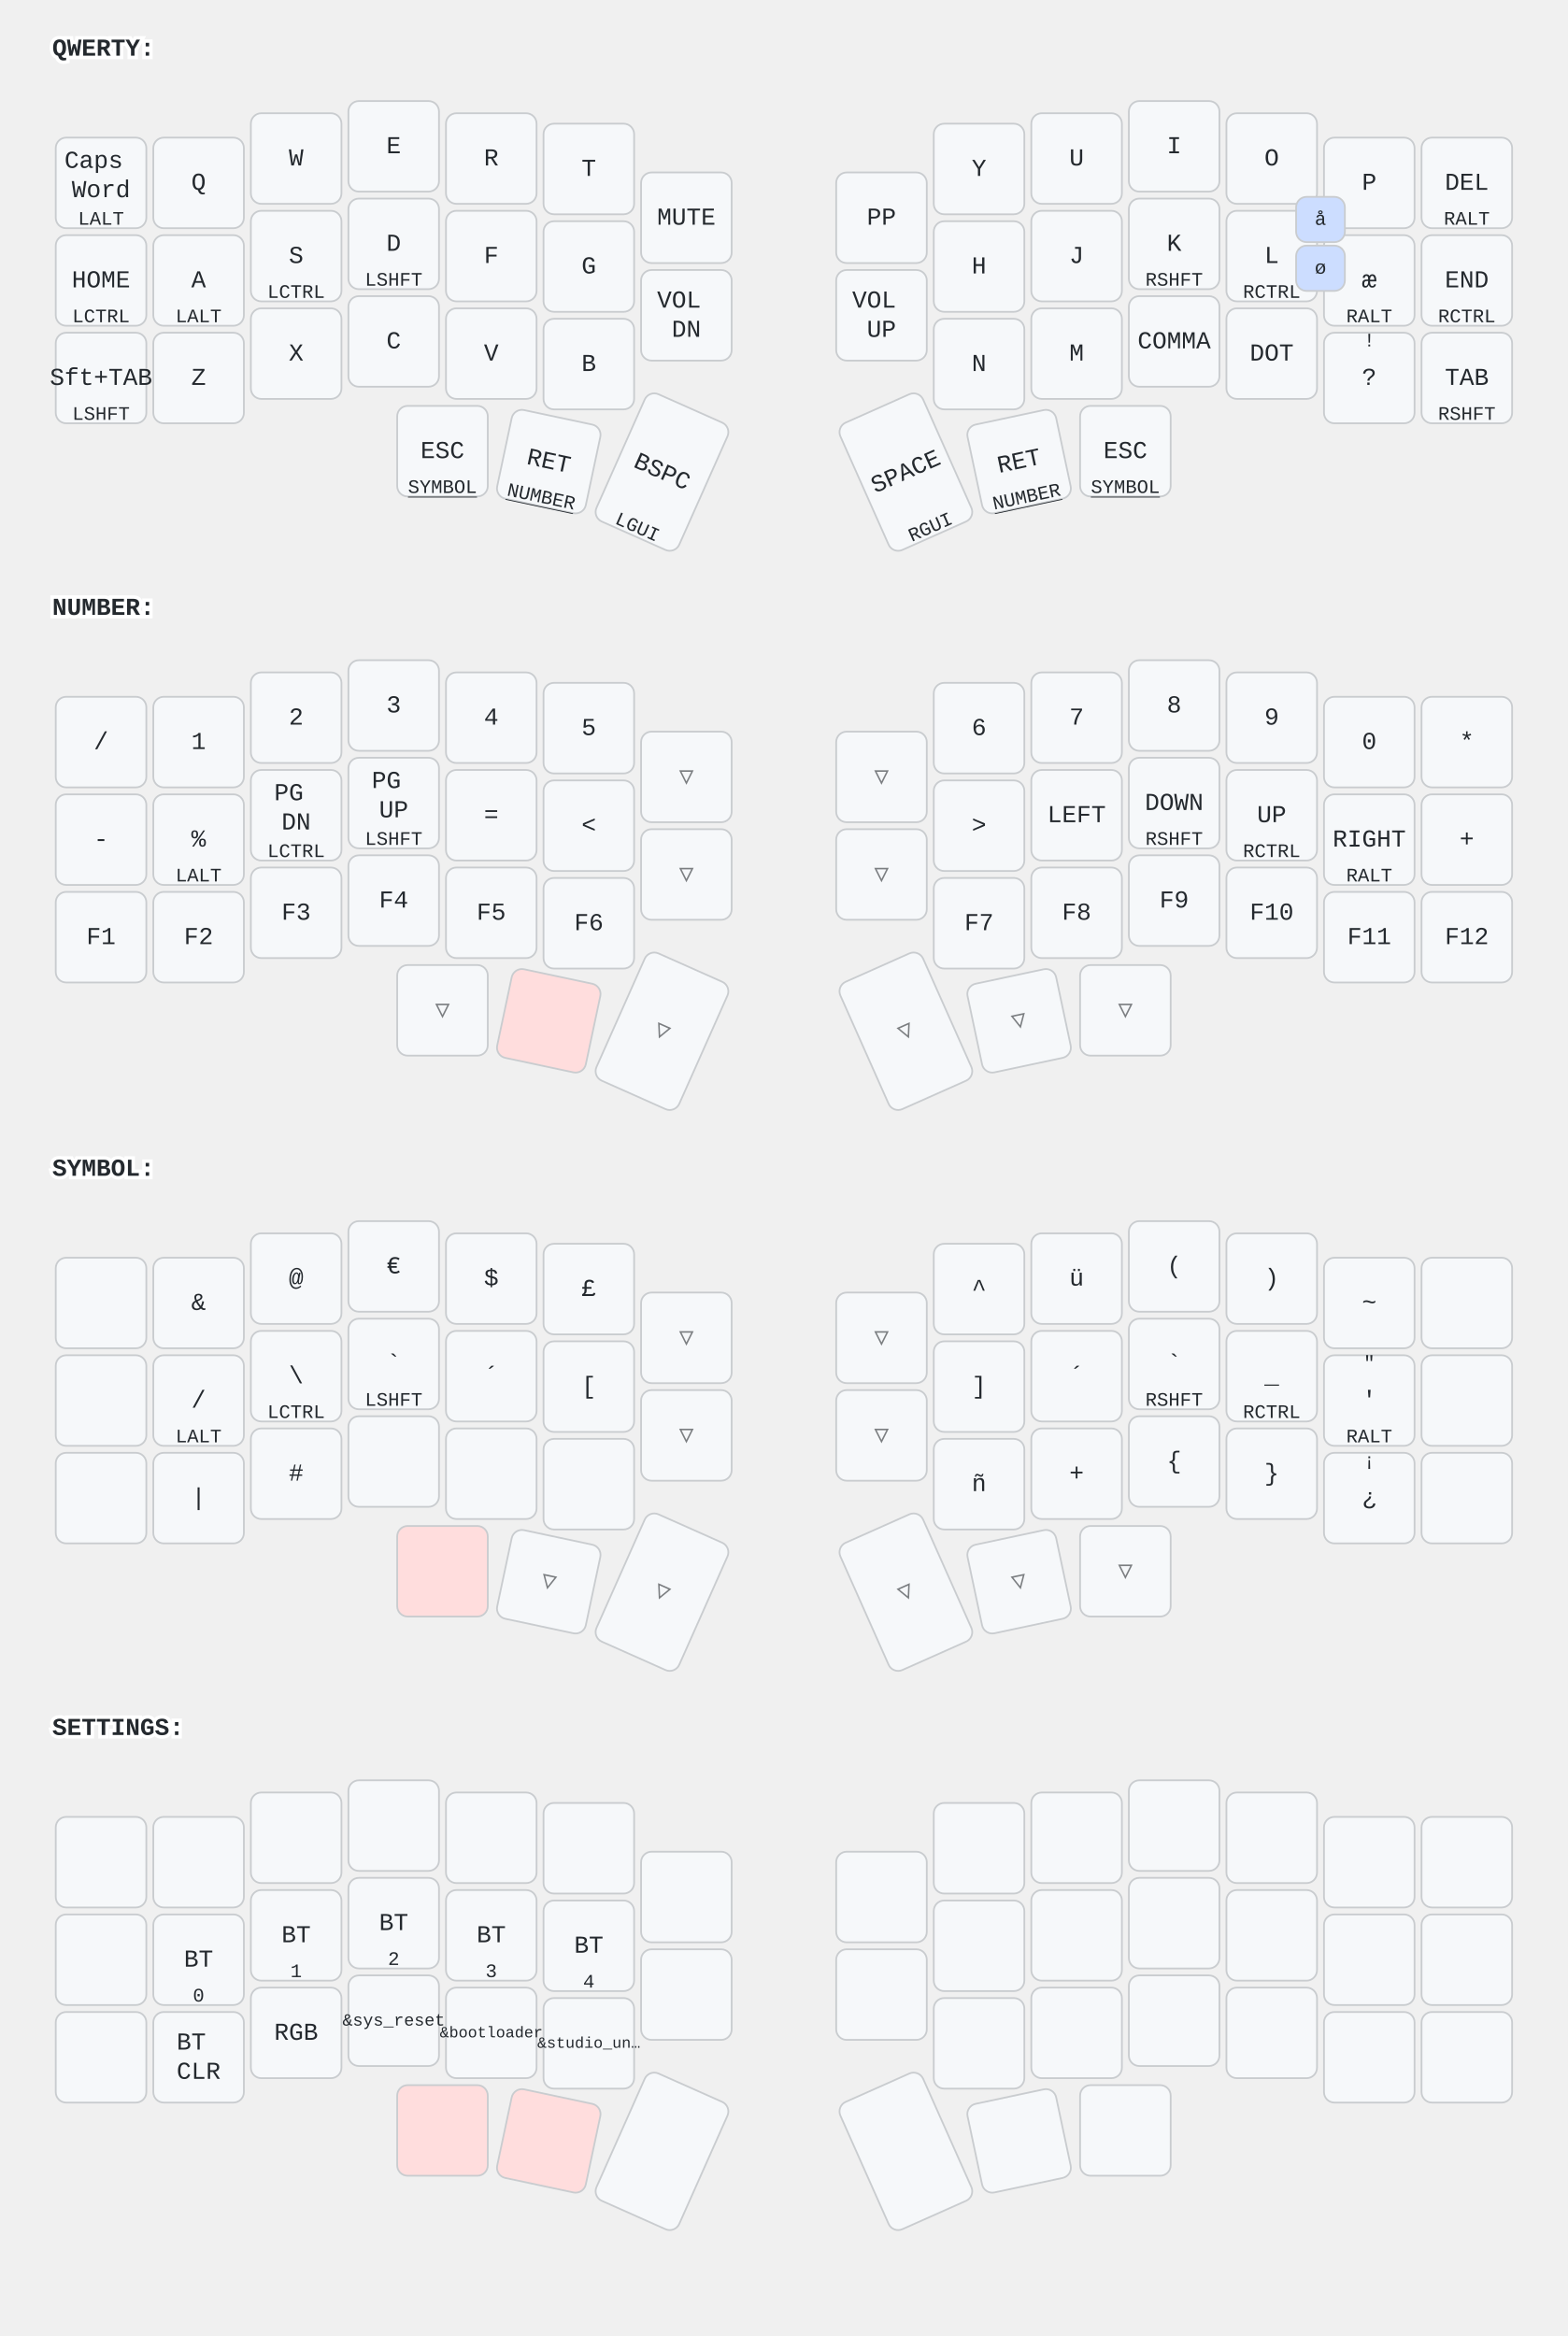
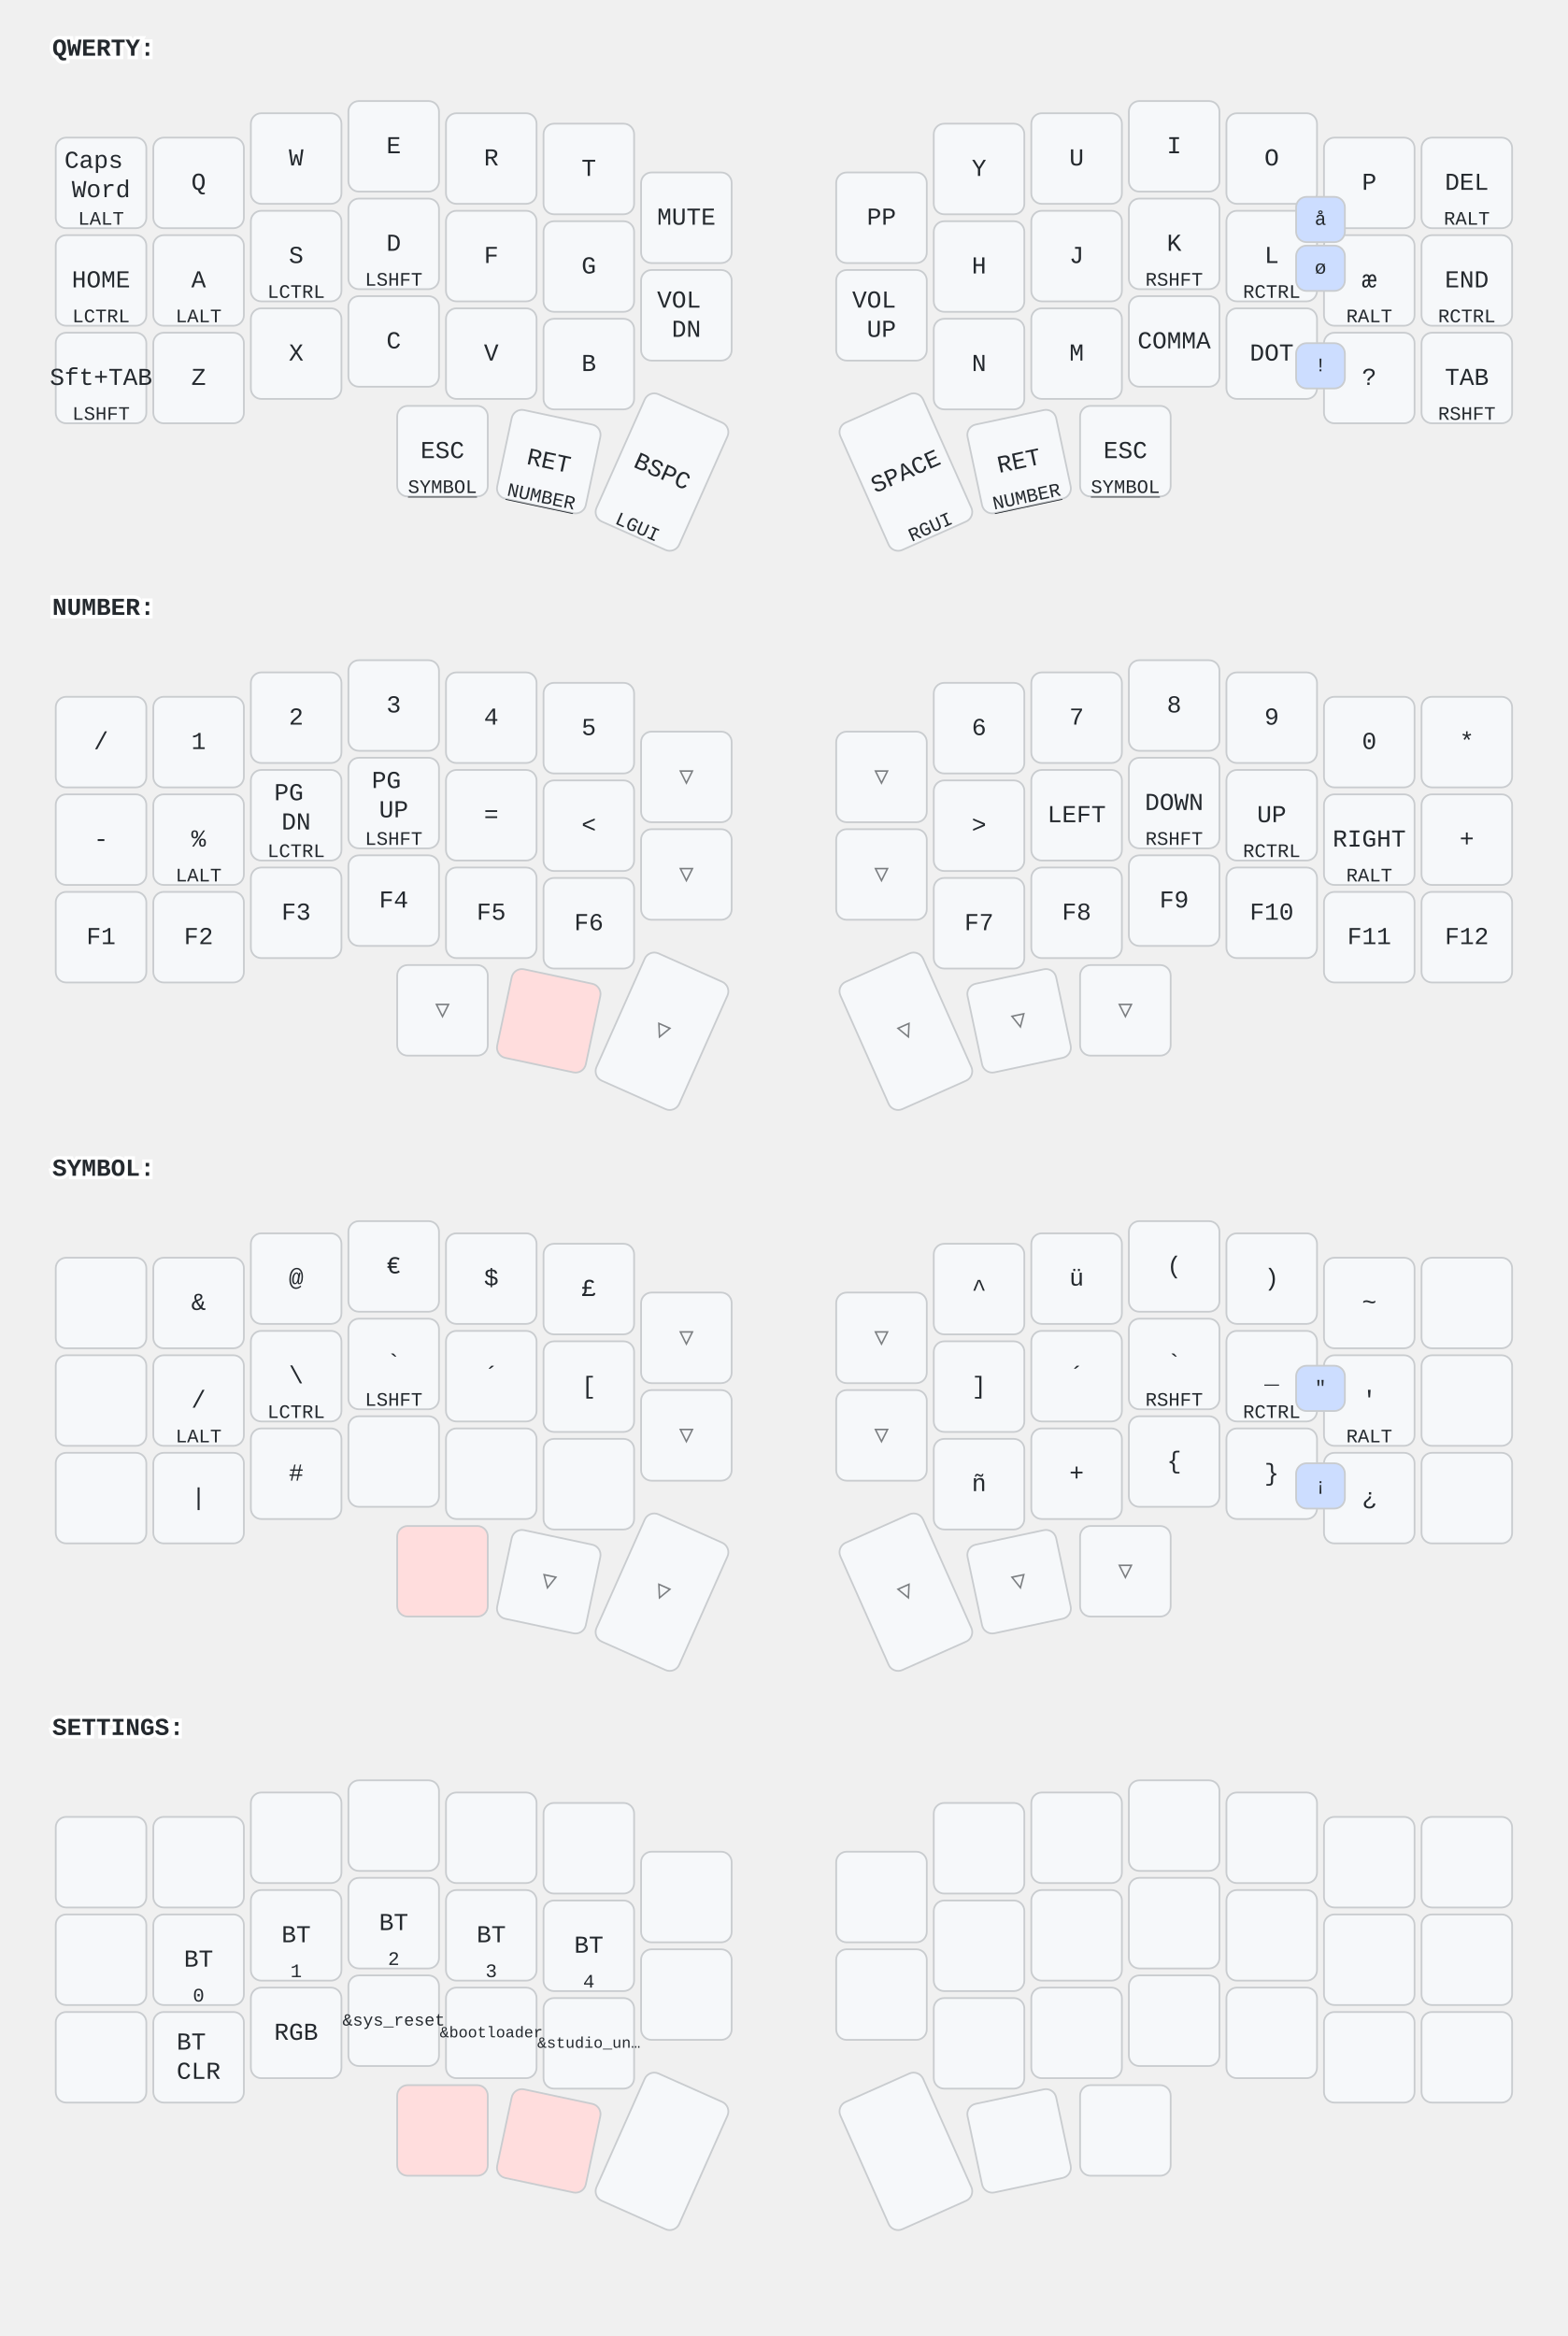
<svg xmlns="http://www.w3.org/2000/svg" width="900" height="1341" viewBox="0 0 900 1341" class="keymap">
  <style>/* inherit to force styles through use tags */
svg path {
    fill: inherit;
}

/* font and background color specifications */
svg.keymap {
    font-family: SFMono-Regular,Consolas,Liberation Mono,Menlo,monospace;
    font-size: 14px;
    font-kerning: normal;
    text-rendering: optimizeLegibility;
    fill: #24292e;
}

/* default key styling */
rect.key {
    fill: #f6f8fa;
}

rect.key, rect.combo {
    stroke: #c9cccf;
    stroke-width: 1;
}

/* default key side styling, only used is draw_key_sides is set */
rect.side {
    filter: brightness(90%);
}

/* color accent for combo boxes */
rect.combo, rect.combo-separate {
    fill: #cdf;
}

/* color accent for held keys */
rect.held, rect.combo.held {
    fill: #fdd;
}

/* color accent for ghost (optional) keys */
rect.ghost, rect.combo.ghost {
    stroke-dasharray: 4, 4;
    stroke-width: 2;
}

text {
    text-anchor: middle;
    dominant-baseline: middle;
}

/* styling for layer labels */
text.label {
    font-weight: bold;
    text-anchor: start;
    stroke: white;
    stroke-width: 4;
    paint-order: stroke;
}

/* styling for optional footer */
text.footer {
    text-anchor: end;
    dominant-baseline: auto;
    stroke: white;
    stroke-width: 4;
    paint-order: stroke;
}

/* styling for combo tap, and key non-tap label text */
text.combo, text.hold, text.shifted, text.left, text.right, text.tl, text.tr, text.bl, text.br {
    font-size: 11px;
}

text.hold, text.bl, text.br {
    text-anchor: middle;
    dominant-baseline: auto;
}

text.shifted, text.tl, text.tr {
    text-anchor: middle;
    dominant-baseline: hanging;
}

text.left, text.tl, text.bl {
    text-anchor: start;
}

text.right, text.tr, text.br {
    text-anchor: end;
}

text.layer-activator {
    text-decoration: underline;
}

/* styling for hold/shifted label text in combo box */
text.combo.hold, text.combo.shifted, text.combo.left, text.combo.right {
    font-size: 8px;
}

/* lighter symbol for transparent keys */
text.trans {
    fill: #7b7e81;
}

/* styling for combo dendrons */
path.combo {
    stroke-width: 1;
    stroke: gray;
    fill: none;
}

/* Start Tabler Icons Cleanup */
/* cannot use height/width with glyphs */
.icon-tabler &gt; path {
    fill: inherit;
    stroke: inherit;
    stroke-width: 2;
}
/* hide tabler's default box */
.icon-tabler &gt; path[stroke="none"][fill="none"] {
    visibility: hidden;
}
/* End Tabler Icons Cleanup */
</style>
  <g transform="translate(30, 0)" class="layer-QWERTY">
    <text x="0" y="28" class="label" id="QWERTY">QWERTY:</text>
    <g transform="translate(0, 56)">
      <g transform="translate(28, 49)" class="key keypos-0">
        <rect rx="6" ry="6" x="-26" y="-26" width="52" height="52" class="key" />
        <text x="0" y="0" class="key tap">
          <tspan x="0" dy="-0.9em">Caps</tspan>
          <tspan x="0" dy="1.2em">Word</tspan>
        </text>
        <text x="0" y="24" class="key hold">LALT</text>
      </g>
      <g transform="translate(84, 49)" class="key keypos-1">
        <rect rx="6" ry="6" x="-26" y="-26" width="52" height="52" class="key" />
        <text x="0" y="0" class="key tap">Q</text>
      </g>
      <g transform="translate(140, 35)" class="key keypos-2">
        <rect rx="6" ry="6" x="-26" y="-26" width="52" height="52" class="key" />
        <text x="0" y="0" class="key tap">W</text>
      </g>
      <g transform="translate(196, 28)" class="key keypos-3">
        <rect rx="6" ry="6" x="-26" y="-26" width="52" height="52" class="key" />
        <text x="0" y="0" class="key tap">E</text>
      </g>
      <g transform="translate(252, 35)" class="key keypos-4">
        <rect rx="6" ry="6" x="-26" y="-26" width="52" height="52" class="key" />
        <text x="0" y="0" class="key tap">R</text>
      </g>
      <g transform="translate(308, 41)" class="key keypos-5">
        <rect rx="6" ry="6" x="-26" y="-26" width="52" height="52" class="key" />
        <text x="0" y="0" class="key tap">T</text>
      </g>
      <g transform="translate(364, 69)" class="key keypos-6">
        <rect rx="6" ry="6" x="-26" y="-26" width="52" height="52" class="key" />
        <text x="0" y="0" class="key tap">MUTE</text>
      </g>
      <g transform="translate(476, 69)" class="key keypos-7">
        <rect rx="6" ry="6" x="-26" y="-26" width="52" height="52" class="key" />
        <text x="0" y="0" class="key tap">PP</text>
      </g>
      <g transform="translate(532, 41)" class="key keypos-8">
        <rect rx="6" ry="6" x="-26" y="-26" width="52" height="52" class="key" />
        <text x="0" y="0" class="key tap">Y</text>
      </g>
      <g transform="translate(588, 35)" class="key keypos-9">
        <rect rx="6" ry="6" x="-26" y="-26" width="52" height="52" class="key" />
        <text x="0" y="0" class="key tap">U</text>
      </g>
      <g transform="translate(644, 28)" class="key keypos-10">
        <rect rx="6" ry="6" x="-26" y="-26" width="52" height="52" class="key" />
        <text x="0" y="0" class="key tap">I</text>
      </g>
      <g transform="translate(700, 35)" class="key keypos-11">
        <rect rx="6" ry="6" x="-26" y="-26" width="52" height="52" class="key" />
        <text x="0" y="0" class="key tap">O</text>
      </g>
      <g transform="translate(756, 49)" class="key keypos-12">
        <rect rx="6" ry="6" x="-26" y="-26" width="52" height="52" class="key" />
        <text x="0" y="0" class="key tap">P</text>
      </g>
      <g transform="translate(812, 49)" class="key keypos-13">
        <rect rx="6" ry="6" x="-26" y="-26" width="52" height="52" class="key" />
        <text x="0" y="0" class="key tap">DEL</text>
        <text x="0" y="24" class="key hold">RALT</text>
      </g>
      <g transform="translate(28, 105)" class="key keypos-14">
        <rect rx="6" ry="6" x="-26" y="-26" width="52" height="52" class="key" />
        <text x="0" y="0" class="key tap">HOME</text>
        <text x="0" y="24" class="key hold">LCTRL</text>
      </g>
      <g transform="translate(84, 105)" class="key keypos-15">
        <rect rx="6" ry="6" x="-26" y="-26" width="52" height="52" class="key" />
        <text x="0" y="0" class="key tap">A</text>
        <text x="0" y="24" class="key hold">LALT</text>
      </g>
      <g transform="translate(140, 91)" class="key keypos-16">
        <rect rx="6" ry="6" x="-26" y="-26" width="52" height="52" class="key" />
        <text x="0" y="0" class="key tap">S</text>
        <text x="0" y="24" class="key hold">LCTRL</text>
      </g>
      <g transform="translate(196, 84)" class="key keypos-17">
        <rect rx="6" ry="6" x="-26" y="-26" width="52" height="52" class="key" />
        <text x="0" y="0" class="key tap">D</text>
        <text x="0" y="24" class="key hold">LSHFT</text>
      </g>
      <g transform="translate(252, 91)" class="key keypos-18">
        <rect rx="6" ry="6" x="-26" y="-26" width="52" height="52" class="key" />
        <text x="0" y="0" class="key tap">F</text>
      </g>
      <g transform="translate(308, 97)" class="key keypos-19">
        <rect rx="6" ry="6" x="-26" y="-26" width="52" height="52" class="key" />
        <text x="0" y="0" class="key tap">G</text>
      </g>
      <g transform="translate(364, 125)" class="key keypos-20">
        <rect rx="6" ry="6" x="-26" y="-26" width="52" height="52" class="key" />
        <text x="0" y="0" class="key tap">
          <tspan x="0" dy="-0.6em">VOL</tspan>
          <tspan x="0" dy="1.2em">DN</tspan>
        </text>
      </g>
      <g transform="translate(476, 125)" class="key keypos-21">
        <rect rx="6" ry="6" x="-26" y="-26" width="52" height="52" class="key" />
        <text x="0" y="0" class="key tap">
          <tspan x="0" dy="-0.6em">VOL</tspan>
          <tspan x="0" dy="1.2em">UP</tspan>
        </text>
      </g>
      <g transform="translate(532, 97)" class="key keypos-22">
        <rect rx="6" ry="6" x="-26" y="-26" width="52" height="52" class="key" />
        <text x="0" y="0" class="key tap">H</text>
      </g>
      <g transform="translate(588, 91)" class="key keypos-23">
        <rect rx="6" ry="6" x="-26" y="-26" width="52" height="52" class="key" />
        <text x="0" y="0" class="key tap">J</text>
      </g>
      <g transform="translate(644, 84)" class="key keypos-24">
        <rect rx="6" ry="6" x="-26" y="-26" width="52" height="52" class="key" />
        <text x="0" y="0" class="key tap">K</text>
        <text x="0" y="24" class="key hold">RSHFT</text>
      </g>
      <g transform="translate(700, 91)" class="key keypos-25">
        <rect rx="6" ry="6" x="-26" y="-26" width="52" height="52" class="key" />
        <text x="0" y="0" class="key tap">L</text>
        <text x="0" y="24" class="key hold">RCTRL</text>
      </g>
      <g transform="translate(756, 105)" class="key keypos-26">
        <rect rx="6" ry="6" x="-26" y="-26" width="52" height="52" class="key" />
        <text x="0" y="0" class="key tap">æ</text>
        <text x="0" y="24" class="key hold">RALT</text>
      </g>
      <g transform="translate(812, 105)" class="key keypos-27">
        <rect rx="6" ry="6" x="-26" y="-26" width="52" height="52" class="key" />
        <text x="0" y="0" class="key tap">END</text>
        <text x="0" y="24" class="key hold">RCTRL</text>
      </g>
      <g transform="translate(28, 161)" class="key keypos-28">
        <rect rx="6" ry="6" x="-26" y="-26" width="52" height="52" class="key" />
        <text x="0" y="0" class="key tap">Sft+TAB</text>
        <text x="0" y="24" class="key hold">LSHFT</text>
      </g>
      <g transform="translate(84, 161)" class="key keypos-29">
        <rect rx="6" ry="6" x="-26" y="-26" width="52" height="52" class="key" />
        <text x="0" y="0" class="key tap">Z</text>
      </g>
      <g transform="translate(140, 147)" class="key keypos-30">
        <rect rx="6" ry="6" x="-26" y="-26" width="52" height="52" class="key" />
        <text x="0" y="0" class="key tap">X</text>
      </g>
      <g transform="translate(196, 140)" class="key keypos-31">
        <rect rx="6" ry="6" x="-26" y="-26" width="52" height="52" class="key" />
        <text x="0" y="0" class="key tap">C</text>
      </g>
      <g transform="translate(252, 147)" class="key keypos-32">
        <rect rx="6" ry="6" x="-26" y="-26" width="52" height="52" class="key" />
        <text x="0" y="0" class="key tap">V</text>
      </g>
      <g transform="translate(308, 153)" class="key keypos-33">
        <rect rx="6" ry="6" x="-26" y="-26" width="52" height="52" class="key" />
        <text x="0" y="0" class="key tap">B</text>
      </g>
      <g transform="translate(532, 153)" class="key keypos-34">
        <rect rx="6" ry="6" x="-26" y="-26" width="52" height="52" class="key" />
        <text x="0" y="0" class="key tap">N</text>
      </g>
      <g transform="translate(588, 147)" class="key keypos-35">
        <rect rx="6" ry="6" x="-26" y="-26" width="52" height="52" class="key" />
        <text x="0" y="0" class="key tap">M</text>
      </g>
      <g transform="translate(644, 140)" class="key keypos-36">
        <rect rx="6" ry="6" x="-26" y="-26" width="52" height="52" class="key" />
        <text x="0" y="0" class="key tap">COMMA</text>
      </g>
      <g transform="translate(700, 147)" class="key keypos-37">
        <rect rx="6" ry="6" x="-26" y="-26" width="52" height="52" class="key" />
        <text x="0" y="0" class="key tap">DOT</text>
      </g>
      <g transform="translate(756, 161)" class="key keypos-38">
        <rect rx="6" ry="6" x="-26" y="-26" width="52" height="52" class="key" />
        <text x="0" y="0" class="key tap">?</text>
-         <text x="0" y="-24" class="key shifted">!</text>
      </g>
      <g transform="translate(812, 161)" class="key keypos-39">
        <rect rx="6" ry="6" x="-26" y="-26" width="52" height="52" class="key" />
        <text x="0" y="0" class="key tap">TAB</text>
        <text x="0" y="24" class="key hold">RSHFT</text>
      </g>
      <g transform="translate(224, 203)" class="key keypos-40">
        <rect rx="6" ry="6" x="-26" y="-26" width="52" height="52" class="key" />
        <text x="0" y="0" class="key tap">ESC</text>
        <a href="#SYMBOL">
          <text x="0" y="24" class="key hold layer-activator">SYMBOL</text>
        </a>
      </g>
      <g transform="translate(285, 209) rotate(12.0)" class="key keypos-41">
        <rect rx="6" ry="6" x="-26" y="-26" width="52" height="52" class="key" />
        <text x="0" y="0" class="key tap">RET</text>
        <a href="#NUMBER">
          <text x="0" y="24" class="key hold layer-activator">NUMBER</text>
        </a>
      </g>
      <g transform="translate(350, 215) rotate(24.0)" class="key keypos-42">
        <rect rx="6" ry="6" x="-26" y="-40" width="52" height="80" class="key" />
        <text x="0" y="0" class="key tap">BSPC</text>
        <text x="0" y="38" class="key hold">LGUI</text>
      </g>
      <g transform="translate(490, 215) rotate(-24.0)" class="key keypos-43">
        <rect rx="6" ry="6" x="-26" y="-40" width="52" height="80" class="key" />
        <text x="0" y="0" class="key tap">SPACE</text>
        <text x="0" y="38" class="key hold">RGUI</text>
      </g>
      <g transform="translate(555, 209) rotate(-12.0)" class="key keypos-44">
        <rect rx="6" ry="6" x="-26" y="-26" width="52" height="52" class="key" />
        <text x="0" y="0" class="key tap">RET</text>
        <a href="#NUMBER">
          <text x="0" y="24" class="key hold layer-activator">NUMBER</text>
        </a>
      </g>
      <g transform="translate(616, 203)" class="key keypos-45">
        <rect rx="6" ry="6" x="-26" y="-26" width="52" height="52" class="key" />
        <text x="0" y="0" class="key tap">ESC</text>
        <a href="#SYMBOL">
          <text x="0" y="24" class="key hold layer-activator">SYMBOL</text>
        </a>
      </g>
      <g class="combo combopos-0">
        <rect rx="6" ry="6" x="714" y="57" width="28" height="26" class="combo" />
        <text x="728" y="70" class="combo tap">å</text>
      </g>
      <g class="combo combopos-1">
        <rect rx="6" ry="6" x="714" y="85" width="28" height="26" class="combo" />
        <text x="728" y="98" class="combo tap">ø</text>
+       </g>
+       <g class="combo combopos-2">
+         <rect rx="6" ry="6" x="714" y="141" width="28" height="26" class="combo" />
+         <text x="728" y="154" class="combo tap">!</text>
      </g>
    </g>
  </g>
  <g transform="translate(30, 321)" class="layer-NUMBER">
    <text x="0" y="28" class="label" id="NUMBER">NUMBER:</text>
    <g transform="translate(0, 56)">
      <g transform="translate(28, 49)" class="key keypos-0">
        <rect rx="6" ry="6" x="-26" y="-26" width="52" height="52" class="key" />
        <text x="0" y="0" class="key tap">/</text>
      </g>
      <g transform="translate(84, 49)" class="key keypos-1">
        <rect rx="6" ry="6" x="-26" y="-26" width="52" height="52" class="key" />
        <text x="0" y="0" class="key tap">1</text>
      </g>
      <g transform="translate(140, 35)" class="key keypos-2">
        <rect rx="6" ry="6" x="-26" y="-26" width="52" height="52" class="key" />
        <text x="0" y="0" class="key tap">2</text>
      </g>
      <g transform="translate(196, 28)" class="key keypos-3">
        <rect rx="6" ry="6" x="-26" y="-26" width="52" height="52" class="key" />
        <text x="0" y="0" class="key tap">3</text>
      </g>
      <g transform="translate(252, 35)" class="key keypos-4">
        <rect rx="6" ry="6" x="-26" y="-26" width="52" height="52" class="key" />
        <text x="0" y="0" class="key tap">4</text>
      </g>
      <g transform="translate(308, 41)" class="key keypos-5">
        <rect rx="6" ry="6" x="-26" y="-26" width="52" height="52" class="key" />
        <text x="0" y="0" class="key tap">5</text>
      </g>
      <g transform="translate(364, 69)" class="key trans keypos-6">
        <rect rx="6" ry="6" x="-26" y="-26" width="52" height="52" class="key trans" />
        <text x="0" y="0" class="key trans tap">▽</text>
      </g>
      <g transform="translate(476, 69)" class="key trans keypos-7">
        <rect rx="6" ry="6" x="-26" y="-26" width="52" height="52" class="key trans" />
        <text x="0" y="0" class="key trans tap">▽</text>
      </g>
      <g transform="translate(532, 41)" class="key keypos-8">
        <rect rx="6" ry="6" x="-26" y="-26" width="52" height="52" class="key" />
        <text x="0" y="0" class="key tap">6</text>
      </g>
      <g transform="translate(588, 35)" class="key keypos-9">
        <rect rx="6" ry="6" x="-26" y="-26" width="52" height="52" class="key" />
        <text x="0" y="0" class="key tap">7</text>
      </g>
      <g transform="translate(644, 28)" class="key keypos-10">
        <rect rx="6" ry="6" x="-26" y="-26" width="52" height="52" class="key" />
        <text x="0" y="0" class="key tap">8</text>
      </g>
      <g transform="translate(700, 35)" class="key keypos-11">
        <rect rx="6" ry="6" x="-26" y="-26" width="52" height="52" class="key" />
        <text x="0" y="0" class="key tap">9</text>
      </g>
      <g transform="translate(756, 49)" class="key keypos-12">
        <rect rx="6" ry="6" x="-26" y="-26" width="52" height="52" class="key" />
        <text x="0" y="0" class="key tap">0</text>
      </g>
      <g transform="translate(812, 49)" class="key keypos-13">
        <rect rx="6" ry="6" x="-26" y="-26" width="52" height="52" class="key" />
        <text x="0" y="0" class="key tap">*</text>
      </g>
      <g transform="translate(28, 105)" class="key keypos-14">
        <rect rx="6" ry="6" x="-26" y="-26" width="52" height="52" class="key" />
        <text x="0" y="0" class="key tap">-</text>
      </g>
      <g transform="translate(84, 105)" class="key keypos-15">
        <rect rx="6" ry="6" x="-26" y="-26" width="52" height="52" class="key" />
        <text x="0" y="0" class="key tap">%</text>
        <text x="0" y="24" class="key hold">LALT</text>
      </g>
      <g transform="translate(140, 91)" class="key keypos-16">
        <rect rx="6" ry="6" x="-26" y="-26" width="52" height="52" class="key" />
        <text x="0" y="0" class="key tap">
          <tspan x="0" dy="-0.9em">PG</tspan>
          <tspan x="0" dy="1.2em">DN</tspan>
        </text>
        <text x="0" y="24" class="key hold">LCTRL</text>
      </g>
      <g transform="translate(196, 84)" class="key keypos-17">
        <rect rx="6" ry="6" x="-26" y="-26" width="52" height="52" class="key" />
        <text x="0" y="0" class="key tap">
          <tspan x="0" dy="-0.9em">PG</tspan>
          <tspan x="0" dy="1.2em">UP</tspan>
        </text>
        <text x="0" y="24" class="key hold">LSHFT</text>
      </g>
      <g transform="translate(252, 91)" class="key keypos-18">
        <rect rx="6" ry="6" x="-26" y="-26" width="52" height="52" class="key" />
        <text x="0" y="0" class="key tap">=</text>
      </g>
      <g transform="translate(308, 97)" class="key keypos-19">
        <rect rx="6" ry="6" x="-26" y="-26" width="52" height="52" class="key" />
        <text x="0" y="0" class="key tap">&lt;</text>
      </g>
      <g transform="translate(364, 125)" class="key trans keypos-20">
        <rect rx="6" ry="6" x="-26" y="-26" width="52" height="52" class="key trans" />
        <text x="0" y="0" class="key trans tap">▽</text>
      </g>
      <g transform="translate(476, 125)" class="key trans keypos-21">
        <rect rx="6" ry="6" x="-26" y="-26" width="52" height="52" class="key trans" />
        <text x="0" y="0" class="key trans tap">▽</text>
      </g>
      <g transform="translate(532, 97)" class="key keypos-22">
        <rect rx="6" ry="6" x="-26" y="-26" width="52" height="52" class="key" />
        <text x="0" y="0" class="key tap">&gt;</text>
      </g>
      <g transform="translate(588, 91)" class="key keypos-23">
        <rect rx="6" ry="6" x="-26" y="-26" width="52" height="52" class="key" />
        <text x="0" y="0" class="key tap">LEFT</text>
      </g>
      <g transform="translate(644, 84)" class="key keypos-24">
        <rect rx="6" ry="6" x="-26" y="-26" width="52" height="52" class="key" />
        <text x="0" y="0" class="key tap">DOWN</text>
        <text x="0" y="24" class="key hold">RSHFT</text>
      </g>
      <g transform="translate(700, 91)" class="key keypos-25">
        <rect rx="6" ry="6" x="-26" y="-26" width="52" height="52" class="key" />
        <text x="0" y="0" class="key tap">UP</text>
        <text x="0" y="24" class="key hold">RCTRL</text>
      </g>
      <g transform="translate(756, 105)" class="key keypos-26">
        <rect rx="6" ry="6" x="-26" y="-26" width="52" height="52" class="key" />
        <text x="0" y="0" class="key tap">RIGHT</text>
        <text x="0" y="24" class="key hold">RALT</text>
      </g>
      <g transform="translate(812, 105)" class="key keypos-27">
        <rect rx="6" ry="6" x="-26" y="-26" width="52" height="52" class="key" />
        <text x="0" y="0" class="key tap">+</text>
      </g>
      <g transform="translate(28, 161)" class="key keypos-28">
        <rect rx="6" ry="6" x="-26" y="-26" width="52" height="52" class="key" />
        <text x="0" y="0" class="key tap">F1</text>
      </g>
      <g transform="translate(84, 161)" class="key keypos-29">
        <rect rx="6" ry="6" x="-26" y="-26" width="52" height="52" class="key" />
        <text x="0" y="0" class="key tap">F2</text>
      </g>
      <g transform="translate(140, 147)" class="key keypos-30">
        <rect rx="6" ry="6" x="-26" y="-26" width="52" height="52" class="key" />
        <text x="0" y="0" class="key tap">F3</text>
      </g>
      <g transform="translate(196, 140)" class="key keypos-31">
        <rect rx="6" ry="6" x="-26" y="-26" width="52" height="52" class="key" />
        <text x="0" y="0" class="key tap">F4</text>
      </g>
      <g transform="translate(252, 147)" class="key keypos-32">
        <rect rx="6" ry="6" x="-26" y="-26" width="52" height="52" class="key" />
        <text x="0" y="0" class="key tap">F5</text>
      </g>
      <g transform="translate(308, 153)" class="key keypos-33">
        <rect rx="6" ry="6" x="-26" y="-26" width="52" height="52" class="key" />
        <text x="0" y="0" class="key tap">F6</text>
      </g>
      <g transform="translate(532, 153)" class="key keypos-34">
        <rect rx="6" ry="6" x="-26" y="-26" width="52" height="52" class="key" />
        <text x="0" y="0" class="key tap">F7</text>
      </g>
      <g transform="translate(588, 147)" class="key keypos-35">
        <rect rx="6" ry="6" x="-26" y="-26" width="52" height="52" class="key" />
        <text x="0" y="0" class="key tap">F8</text>
      </g>
      <g transform="translate(644, 140)" class="key keypos-36">
        <rect rx="6" ry="6" x="-26" y="-26" width="52" height="52" class="key" />
        <text x="0" y="0" class="key tap">F9</text>
      </g>
      <g transform="translate(700, 147)" class="key keypos-37">
        <rect rx="6" ry="6" x="-26" y="-26" width="52" height="52" class="key" />
        <text x="0" y="0" class="key tap">F10</text>
      </g>
      <g transform="translate(756, 161)" class="key keypos-38">
        <rect rx="6" ry="6" x="-26" y="-26" width="52" height="52" class="key" />
        <text x="0" y="0" class="key tap">F11</text>
      </g>
      <g transform="translate(812, 161)" class="key keypos-39">
        <rect rx="6" ry="6" x="-26" y="-26" width="52" height="52" class="key" />
        <text x="0" y="0" class="key tap">F12</text>
      </g>
      <g transform="translate(224, 203)" class="key trans keypos-40">
        <rect rx="6" ry="6" x="-26" y="-26" width="52" height="52" class="key trans" />
        <text x="0" y="0" class="key trans tap">▽</text>
      </g>
      <g transform="translate(285, 209) rotate(12.0)" class="key held keypos-41">
        <rect rx="6" ry="6" x="-26" y="-26" width="52" height="52" class="key held" />
      </g>
      <g transform="translate(350, 215) rotate(24.0)" class="key trans keypos-42">
        <rect rx="6" ry="6" x="-26" y="-40" width="52" height="80" class="key trans" />
        <text x="0" y="0" class="key trans tap">▽</text>
      </g>
      <g transform="translate(490, 215) rotate(-24.0)" class="key trans keypos-43">
        <rect rx="6" ry="6" x="-26" y="-40" width="52" height="80" class="key trans" />
        <text x="0" y="0" class="key trans tap">▽</text>
      </g>
      <g transform="translate(555, 209) rotate(-12.0)" class="key trans keypos-44">
        <rect rx="6" ry="6" x="-26" y="-26" width="52" height="52" class="key trans" />
        <text x="0" y="0" class="key trans tap">▽</text>
      </g>
      <g transform="translate(616, 203)" class="key trans keypos-45">
        <rect rx="6" ry="6" x="-26" y="-26" width="52" height="52" class="key trans" />
        <text x="0" y="0" class="key trans tap">▽</text>
      </g>
    </g>
  </g>
  <g transform="translate(30, 643)" class="layer-SYMBOL">
    <text x="0" y="28" class="label" id="SYMBOL">SYMBOL:</text>
    <g transform="translate(0, 56)">
      <g transform="translate(28, 49)" class="key keypos-0">
        <rect rx="6" ry="6" x="-26" y="-26" width="52" height="52" class="key" />
      </g>
      <g transform="translate(84, 49)" class="key keypos-1">
        <rect rx="6" ry="6" x="-26" y="-26" width="52" height="52" class="key" />
        <text x="0" y="0" class="key tap">&amp;</text>
      </g>
      <g transform="translate(140, 35)" class="key keypos-2">
        <rect rx="6" ry="6" x="-26" y="-26" width="52" height="52" class="key" />
        <text x="0" y="0" class="key tap">@</text>
      </g>
      <g transform="translate(196, 28)" class="key keypos-3">
        <rect rx="6" ry="6" x="-26" y="-26" width="52" height="52" class="key" />
        <text x="0" y="0" class="key tap">€</text>
      </g>
      <g transform="translate(252, 35)" class="key keypos-4">
        <rect rx="6" ry="6" x="-26" y="-26" width="52" height="52" class="key" />
        <text x="0" y="0" class="key tap">$</text>
      </g>
      <g transform="translate(308, 41)" class="key keypos-5">
        <rect rx="6" ry="6" x="-26" y="-26" width="52" height="52" class="key" />
        <text x="0" y="0" class="key tap">£</text>
      </g>
      <g transform="translate(364, 69)" class="key trans keypos-6">
        <rect rx="6" ry="6" x="-26" y="-26" width="52" height="52" class="key trans" />
        <text x="0" y="0" class="key trans tap">▽</text>
      </g>
      <g transform="translate(476, 69)" class="key trans keypos-7">
        <rect rx="6" ry="6" x="-26" y="-26" width="52" height="52" class="key trans" />
        <text x="0" y="0" class="key trans tap">▽</text>
      </g>
      <g transform="translate(532, 41)" class="key keypos-8">
        <rect rx="6" ry="6" x="-26" y="-26" width="52" height="52" class="key" />
        <text x="0" y="0" class="key tap">^</text>
      </g>
      <g transform="translate(588, 35)" class="key keypos-9">
        <rect rx="6" ry="6" x="-26" y="-26" width="52" height="52" class="key" />
        <text x="0" y="0" class="key tap">ü</text>
      </g>
      <g transform="translate(644, 28)" class="key keypos-10">
        <rect rx="6" ry="6" x="-26" y="-26" width="52" height="52" class="key" />
        <text x="0" y="0" class="key tap">(</text>
      </g>
      <g transform="translate(700, 35)" class="key keypos-11">
        <rect rx="6" ry="6" x="-26" y="-26" width="52" height="52" class="key" />
        <text x="0" y="0" class="key tap">)</text>
      </g>
      <g transform="translate(756, 49)" class="key keypos-12">
        <rect rx="6" ry="6" x="-26" y="-26" width="52" height="52" class="key" />
        <text x="0" y="0" class="key tap">~</text>
      </g>
      <g transform="translate(812, 49)" class="key keypos-13">
        <rect rx="6" ry="6" x="-26" y="-26" width="52" height="52" class="key" />
      </g>
      <g transform="translate(28, 105)" class="key keypos-14">
        <rect rx="6" ry="6" x="-26" y="-26" width="52" height="52" class="key" />
      </g>
      <g transform="translate(84, 105)" class="key keypos-15">
        <rect rx="6" ry="6" x="-26" y="-26" width="52" height="52" class="key" />
        <text x="0" y="0" class="key tap">/</text>
        <text x="0" y="24" class="key hold">LALT</text>
      </g>
      <g transform="translate(140, 91)" class="key keypos-16">
        <rect rx="6" ry="6" x="-26" y="-26" width="52" height="52" class="key" />
        <text x="0" y="0" class="key tap">\</text>
        <text x="0" y="24" class="key hold">LCTRL</text>
      </g>
      <g transform="translate(196, 84)" class="key keypos-17">
        <rect rx="6" ry="6" x="-26" y="-26" width="52" height="52" class="key" />
        <text x="0" y="0" class="key tap">`</text>
        <text x="0" y="24" class="key hold">LSHFT</text>
      </g>
      <g transform="translate(252, 91)" class="key keypos-18">
        <rect rx="6" ry="6" x="-26" y="-26" width="52" height="52" class="key" />
        <text x="0" y="0" class="key tap">´</text>
      </g>
      <g transform="translate(308, 97)" class="key keypos-19">
        <rect rx="6" ry="6" x="-26" y="-26" width="52" height="52" class="key" />
        <text x="0" y="0" class="key tap">[</text>
      </g>
      <g transform="translate(364, 125)" class="key trans keypos-20">
        <rect rx="6" ry="6" x="-26" y="-26" width="52" height="52" class="key trans" />
        <text x="0" y="0" class="key trans tap">▽</text>
      </g>
      <g transform="translate(476, 125)" class="key trans keypos-21">
        <rect rx="6" ry="6" x="-26" y="-26" width="52" height="52" class="key trans" />
        <text x="0" y="0" class="key trans tap">▽</text>
      </g>
      <g transform="translate(532, 97)" class="key keypos-22">
        <rect rx="6" ry="6" x="-26" y="-26" width="52" height="52" class="key" />
        <text x="0" y="0" class="key tap">]</text>
      </g>
      <g transform="translate(588, 91)" class="key keypos-23">
        <rect rx="6" ry="6" x="-26" y="-26" width="52" height="52" class="key" />
        <text x="0" y="0" class="key tap">´</text>
      </g>
      <g transform="translate(644, 84)" class="key keypos-24">
        <rect rx="6" ry="6" x="-26" y="-26" width="52" height="52" class="key" />
        <text x="0" y="0" class="key tap">`</text>
        <text x="0" y="24" class="key hold">RSHFT</text>
      </g>
      <g transform="translate(700, 91)" class="key keypos-25">
        <rect rx="6" ry="6" x="-26" y="-26" width="52" height="52" class="key" />
        <text x="0" y="0" class="key tap">_</text>
        <text x="0" y="24" class="key hold">RCTRL</text>
      </g>
      <g transform="translate(756, 105)" class="key keypos-26">
        <rect rx="6" ry="6" x="-26" y="-26" width="52" height="52" class="key" />
        <text x="0" y="0" class="key tap">'</text>
        <text x="0" y="24" class="key hold">RALT</text>
-         <text x="0" y="-24" class="key shifted">"</text>
      </g>
      <g transform="translate(812, 105)" class="key keypos-27">
        <rect rx="6" ry="6" x="-26" y="-26" width="52" height="52" class="key" />
      </g>
      <g transform="translate(28, 161)" class="key keypos-28">
        <rect rx="6" ry="6" x="-26" y="-26" width="52" height="52" class="key" />
      </g>
      <g transform="translate(84, 161)" class="key keypos-29">
        <rect rx="6" ry="6" x="-26" y="-26" width="52" height="52" class="key" />
        <text x="0" y="0" class="key tap">|</text>
      </g>
      <g transform="translate(140, 147)" class="key keypos-30">
        <rect rx="6" ry="6" x="-26" y="-26" width="52" height="52" class="key" />
        <text x="0" y="0" class="key tap">#</text>
      </g>
      <g transform="translate(196, 140)" class="key keypos-31">
        <rect rx="6" ry="6" x="-26" y="-26" width="52" height="52" class="key" />
      </g>
      <g transform="translate(252, 147)" class="key keypos-32">
        <rect rx="6" ry="6" x="-26" y="-26" width="52" height="52" class="key" />
      </g>
      <g transform="translate(308, 153)" class="key keypos-33">
        <rect rx="6" ry="6" x="-26" y="-26" width="52" height="52" class="key" />
      </g>
      <g transform="translate(532, 153)" class="key keypos-34">
        <rect rx="6" ry="6" x="-26" y="-26" width="52" height="52" class="key" />
        <text x="0" y="0" class="key tap">ñ</text>
      </g>
      <g transform="translate(588, 147)" class="key keypos-35">
        <rect rx="6" ry="6" x="-26" y="-26" width="52" height="52" class="key" />
        <text x="0" y="0" class="key tap">+</text>
      </g>
      <g transform="translate(644, 140)" class="key keypos-36">
        <rect rx="6" ry="6" x="-26" y="-26" width="52" height="52" class="key" />
        <text x="0" y="0" class="key tap">{</text>
      </g>
      <g transform="translate(700, 147)" class="key keypos-37">
        <rect rx="6" ry="6" x="-26" y="-26" width="52" height="52" class="key" />
        <text x="0" y="0" class="key tap">}</text>
      </g>
      <g transform="translate(756, 161)" class="key keypos-38">
        <rect rx="6" ry="6" x="-26" y="-26" width="52" height="52" class="key" />
        <text x="0" y="0" class="key tap">¿</text>
-         <text x="0" y="-24" class="key shifted">¡</text>
      </g>
      <g transform="translate(812, 161)" class="key keypos-39">
        <rect rx="6" ry="6" x="-26" y="-26" width="52" height="52" class="key" />
      </g>
      <g transform="translate(224, 203)" class="key held keypos-40">
        <rect rx="6" ry="6" x="-26" y="-26" width="52" height="52" class="key held" />
      </g>
      <g transform="translate(285, 209) rotate(12.0)" class="key trans keypos-41">
        <rect rx="6" ry="6" x="-26" y="-26" width="52" height="52" class="key trans" />
        <text x="0" y="0" class="key trans tap">▽</text>
      </g>
      <g transform="translate(350, 215) rotate(24.0)" class="key trans keypos-42">
        <rect rx="6" ry="6" x="-26" y="-40" width="52" height="80" class="key trans" />
        <text x="0" y="0" class="key trans tap">▽</text>
      </g>
      <g transform="translate(490, 215) rotate(-24.0)" class="key trans keypos-43">
        <rect rx="6" ry="6" x="-26" y="-40" width="52" height="80" class="key trans" />
        <text x="0" y="0" class="key trans tap">▽</text>
      </g>
      <g transform="translate(555, 209) rotate(-12.0)" class="key trans keypos-44">
        <rect rx="6" ry="6" x="-26" y="-26" width="52" height="52" class="key trans" />
        <text x="0" y="0" class="key trans tap">▽</text>
      </g>
      <g transform="translate(616, 203)" class="key trans keypos-45">
        <rect rx="6" ry="6" x="-26" y="-26" width="52" height="52" class="key trans" />
        <text x="0" y="0" class="key trans tap">▽</text>
+       </g>
+       <g class="combo combopos-0">
+         <rect rx="6" ry="6" x="714" y="85" width="28" height="26" class="combo" />
+         <text x="728" y="98" class="combo tap">"</text>
+       </g>
+       <g class="combo combopos-1">
+         <rect rx="6" ry="6" x="714" y="141" width="28" height="26" class="combo" />
+         <text x="728" y="154" class="combo tap">¡</text>
      </g>
    </g>
  </g>
  <g transform="translate(30, 964)" class="layer-SETTINGS">
    <text x="0" y="28" class="label" id="SETTINGS">SETTINGS:</text>
    <g transform="translate(0, 56)">
      <g transform="translate(28, 49)" class="key keypos-0">
        <rect rx="6" ry="6" x="-26" y="-26" width="52" height="52" class="key" />
      </g>
      <g transform="translate(84, 49)" class="key keypos-1">
        <rect rx="6" ry="6" x="-26" y="-26" width="52" height="52" class="key" />
      </g>
      <g transform="translate(140, 35)" class="key keypos-2">
        <rect rx="6" ry="6" x="-26" y="-26" width="52" height="52" class="key" />
      </g>
      <g transform="translate(196, 28)" class="key keypos-3">
        <rect rx="6" ry="6" x="-26" y="-26" width="52" height="52" class="key" />
      </g>
      <g transform="translate(252, 35)" class="key keypos-4">
        <rect rx="6" ry="6" x="-26" y="-26" width="52" height="52" class="key" />
      </g>
      <g transform="translate(308, 41)" class="key keypos-5">
        <rect rx="6" ry="6" x="-26" y="-26" width="52" height="52" class="key" />
      </g>
      <g transform="translate(364, 69)" class="key keypos-6">
        <rect rx="6" ry="6" x="-26" y="-26" width="52" height="52" class="key" />
      </g>
      <g transform="translate(476, 69)" class="key keypos-7">
        <rect rx="6" ry="6" x="-26" y="-26" width="52" height="52" class="key" />
      </g>
      <g transform="translate(532, 41)" class="key keypos-8">
        <rect rx="6" ry="6" x="-26" y="-26" width="52" height="52" class="key" />
      </g>
      <g transform="translate(588, 35)" class="key keypos-9">
        <rect rx="6" ry="6" x="-26" y="-26" width="52" height="52" class="key" />
      </g>
      <g transform="translate(644, 28)" class="key keypos-10">
        <rect rx="6" ry="6" x="-26" y="-26" width="52" height="52" class="key" />
      </g>
      <g transform="translate(700, 35)" class="key keypos-11">
        <rect rx="6" ry="6" x="-26" y="-26" width="52" height="52" class="key" />
      </g>
      <g transform="translate(756, 49)" class="key keypos-12">
        <rect rx="6" ry="6" x="-26" y="-26" width="52" height="52" class="key" />
      </g>
      <g transform="translate(812, 49)" class="key keypos-13">
        <rect rx="6" ry="6" x="-26" y="-26" width="52" height="52" class="key" />
      </g>
      <g transform="translate(28, 105)" class="key keypos-14">
        <rect rx="6" ry="6" x="-26" y="-26" width="52" height="52" class="key" />
      </g>
      <g transform="translate(84, 105)" class="key keypos-15">
        <rect rx="6" ry="6" x="-26" y="-26" width="52" height="52" class="key" />
        <text x="0" y="0" class="key tap">BT</text>
        <text x="0" y="24" class="key hold">0</text>
      </g>
      <g transform="translate(140, 91)" class="key keypos-16">
        <rect rx="6" ry="6" x="-26" y="-26" width="52" height="52" class="key" />
        <text x="0" y="0" class="key tap">BT</text>
        <text x="0" y="24" class="key hold">1</text>
      </g>
      <g transform="translate(196, 84)" class="key keypos-17">
        <rect rx="6" ry="6" x="-26" y="-26" width="52" height="52" class="key" />
        <text x="0" y="0" class="key tap">BT</text>
        <text x="0" y="24" class="key hold">2</text>
      </g>
      <g transform="translate(252, 91)" class="key keypos-18">
        <rect rx="6" ry="6" x="-26" y="-26" width="52" height="52" class="key" />
        <text x="0" y="0" class="key tap">BT</text>
        <text x="0" y="24" class="key hold">3</text>
      </g>
      <g transform="translate(308, 97)" class="key keypos-19">
        <rect rx="6" ry="6" x="-26" y="-26" width="52" height="52" class="key" />
        <text x="0" y="0" class="key tap">BT</text>
        <text x="0" y="24" class="key hold">4</text>
      </g>
      <g transform="translate(364, 125)" class="key keypos-20">
        <rect rx="6" ry="6" x="-26" y="-26" width="52" height="52" class="key" />
      </g>
      <g transform="translate(476, 125)" class="key keypos-21">
        <rect rx="6" ry="6" x="-26" y="-26" width="52" height="52" class="key" />
      </g>
      <g transform="translate(532, 97)" class="key keypos-22">
        <rect rx="6" ry="6" x="-26" y="-26" width="52" height="52" class="key" />
      </g>
      <g transform="translate(588, 91)" class="key keypos-23">
        <rect rx="6" ry="6" x="-26" y="-26" width="52" height="52" class="key" />
      </g>
      <g transform="translate(644, 84)" class="key keypos-24">
        <rect rx="6" ry="6" x="-26" y="-26" width="52" height="52" class="key" />
      </g>
      <g transform="translate(700, 91)" class="key keypos-25">
        <rect rx="6" ry="6" x="-26" y="-26" width="52" height="52" class="key" />
      </g>
      <g transform="translate(756, 105)" class="key keypos-26">
        <rect rx="6" ry="6" x="-26" y="-26" width="52" height="52" class="key" />
      </g>
      <g transform="translate(812, 105)" class="key keypos-27">
        <rect rx="6" ry="6" x="-26" y="-26" width="52" height="52" class="key" />
      </g>
      <g transform="translate(28, 161)" class="key keypos-28">
        <rect rx="6" ry="6" x="-26" y="-26" width="52" height="52" class="key" />
      </g>
      <g transform="translate(84, 161)" class="key keypos-29">
        <rect rx="6" ry="6" x="-26" y="-26" width="52" height="52" class="key" />
        <text x="0" y="0" class="key tap">
          <tspan x="0" dy="-0.6em">BT</tspan>
          <tspan x="0" dy="1.2em">CLR</tspan>
        </text>
      </g>
      <g transform="translate(140, 147)" class="key keypos-30">
        <rect rx="6" ry="6" x="-26" y="-26" width="52" height="52" class="key" />
        <text x="0" y="0" class="key tap">RGB</text>
      </g>
      <g transform="translate(196, 140)" class="key keypos-31">
        <rect rx="6" ry="6" x="-26" y="-26" width="52" height="52" class="key" />
        <text x="0" y="0" class="key tap">
          <tspan style="font-size: 70%">&amp;sys_reset</tspan>
        </text>
      </g>
      <g transform="translate(252, 147)" class="key keypos-32">
        <rect rx="6" ry="6" x="-26" y="-26" width="52" height="52" class="key" />
        <text x="0" y="0" class="key tap">
          <tspan style="font-size: 64%">&amp;bootloader</tspan>
        </text>
      </g>
      <g transform="translate(308, 153)" class="key keypos-33">
        <rect rx="6" ry="6" x="-26" y="-26" width="52" height="52" class="key" />
        <text x="0" y="0" class="key tap">
          <tspan style="font-size: 64%">&amp;studio_un…</tspan>
        </text>
      </g>
      <g transform="translate(532, 153)" class="key keypos-34">
        <rect rx="6" ry="6" x="-26" y="-26" width="52" height="52" class="key" />
      </g>
      <g transform="translate(588, 147)" class="key keypos-35">
        <rect rx="6" ry="6" x="-26" y="-26" width="52" height="52" class="key" />
      </g>
      <g transform="translate(644, 140)" class="key keypos-36">
        <rect rx="6" ry="6" x="-26" y="-26" width="52" height="52" class="key" />
      </g>
      <g transform="translate(700, 147)" class="key keypos-37">
        <rect rx="6" ry="6" x="-26" y="-26" width="52" height="52" class="key" />
      </g>
      <g transform="translate(756, 161)" class="key keypos-38">
        <rect rx="6" ry="6" x="-26" y="-26" width="52" height="52" class="key" />
      </g>
      <g transform="translate(812, 161)" class="key keypos-39">
        <rect rx="6" ry="6" x="-26" y="-26" width="52" height="52" class="key" />
      </g>
      <g transform="translate(224, 203)" class="key held keypos-40">
        <rect rx="6" ry="6" x="-26" y="-26" width="52" height="52" class="key held" />
      </g>
      <g transform="translate(285, 209) rotate(12.0)" class="key held keypos-41">
        <rect rx="6" ry="6" x="-26" y="-26" width="52" height="52" class="key held" />
      </g>
      <g transform="translate(350, 215) rotate(24.0)" class="key keypos-42">
        <rect rx="6" ry="6" x="-26" y="-40" width="52" height="80" class="key" />
      </g>
      <g transform="translate(490, 215) rotate(-24.0)" class="key keypos-43">
        <rect rx="6" ry="6" x="-26" y="-40" width="52" height="80" class="key" />
      </g>
      <g transform="translate(555, 209) rotate(-12.0)" class="key keypos-44">
        <rect rx="6" ry="6" x="-26" y="-26" width="52" height="52" class="key" />
      </g>
      <g transform="translate(616, 203)" class="key keypos-45">
        <rect rx="6" ry="6" x="-26" y="-26" width="52" height="52" class="key" />
      </g>
    </g>
  </g>
</svg>
